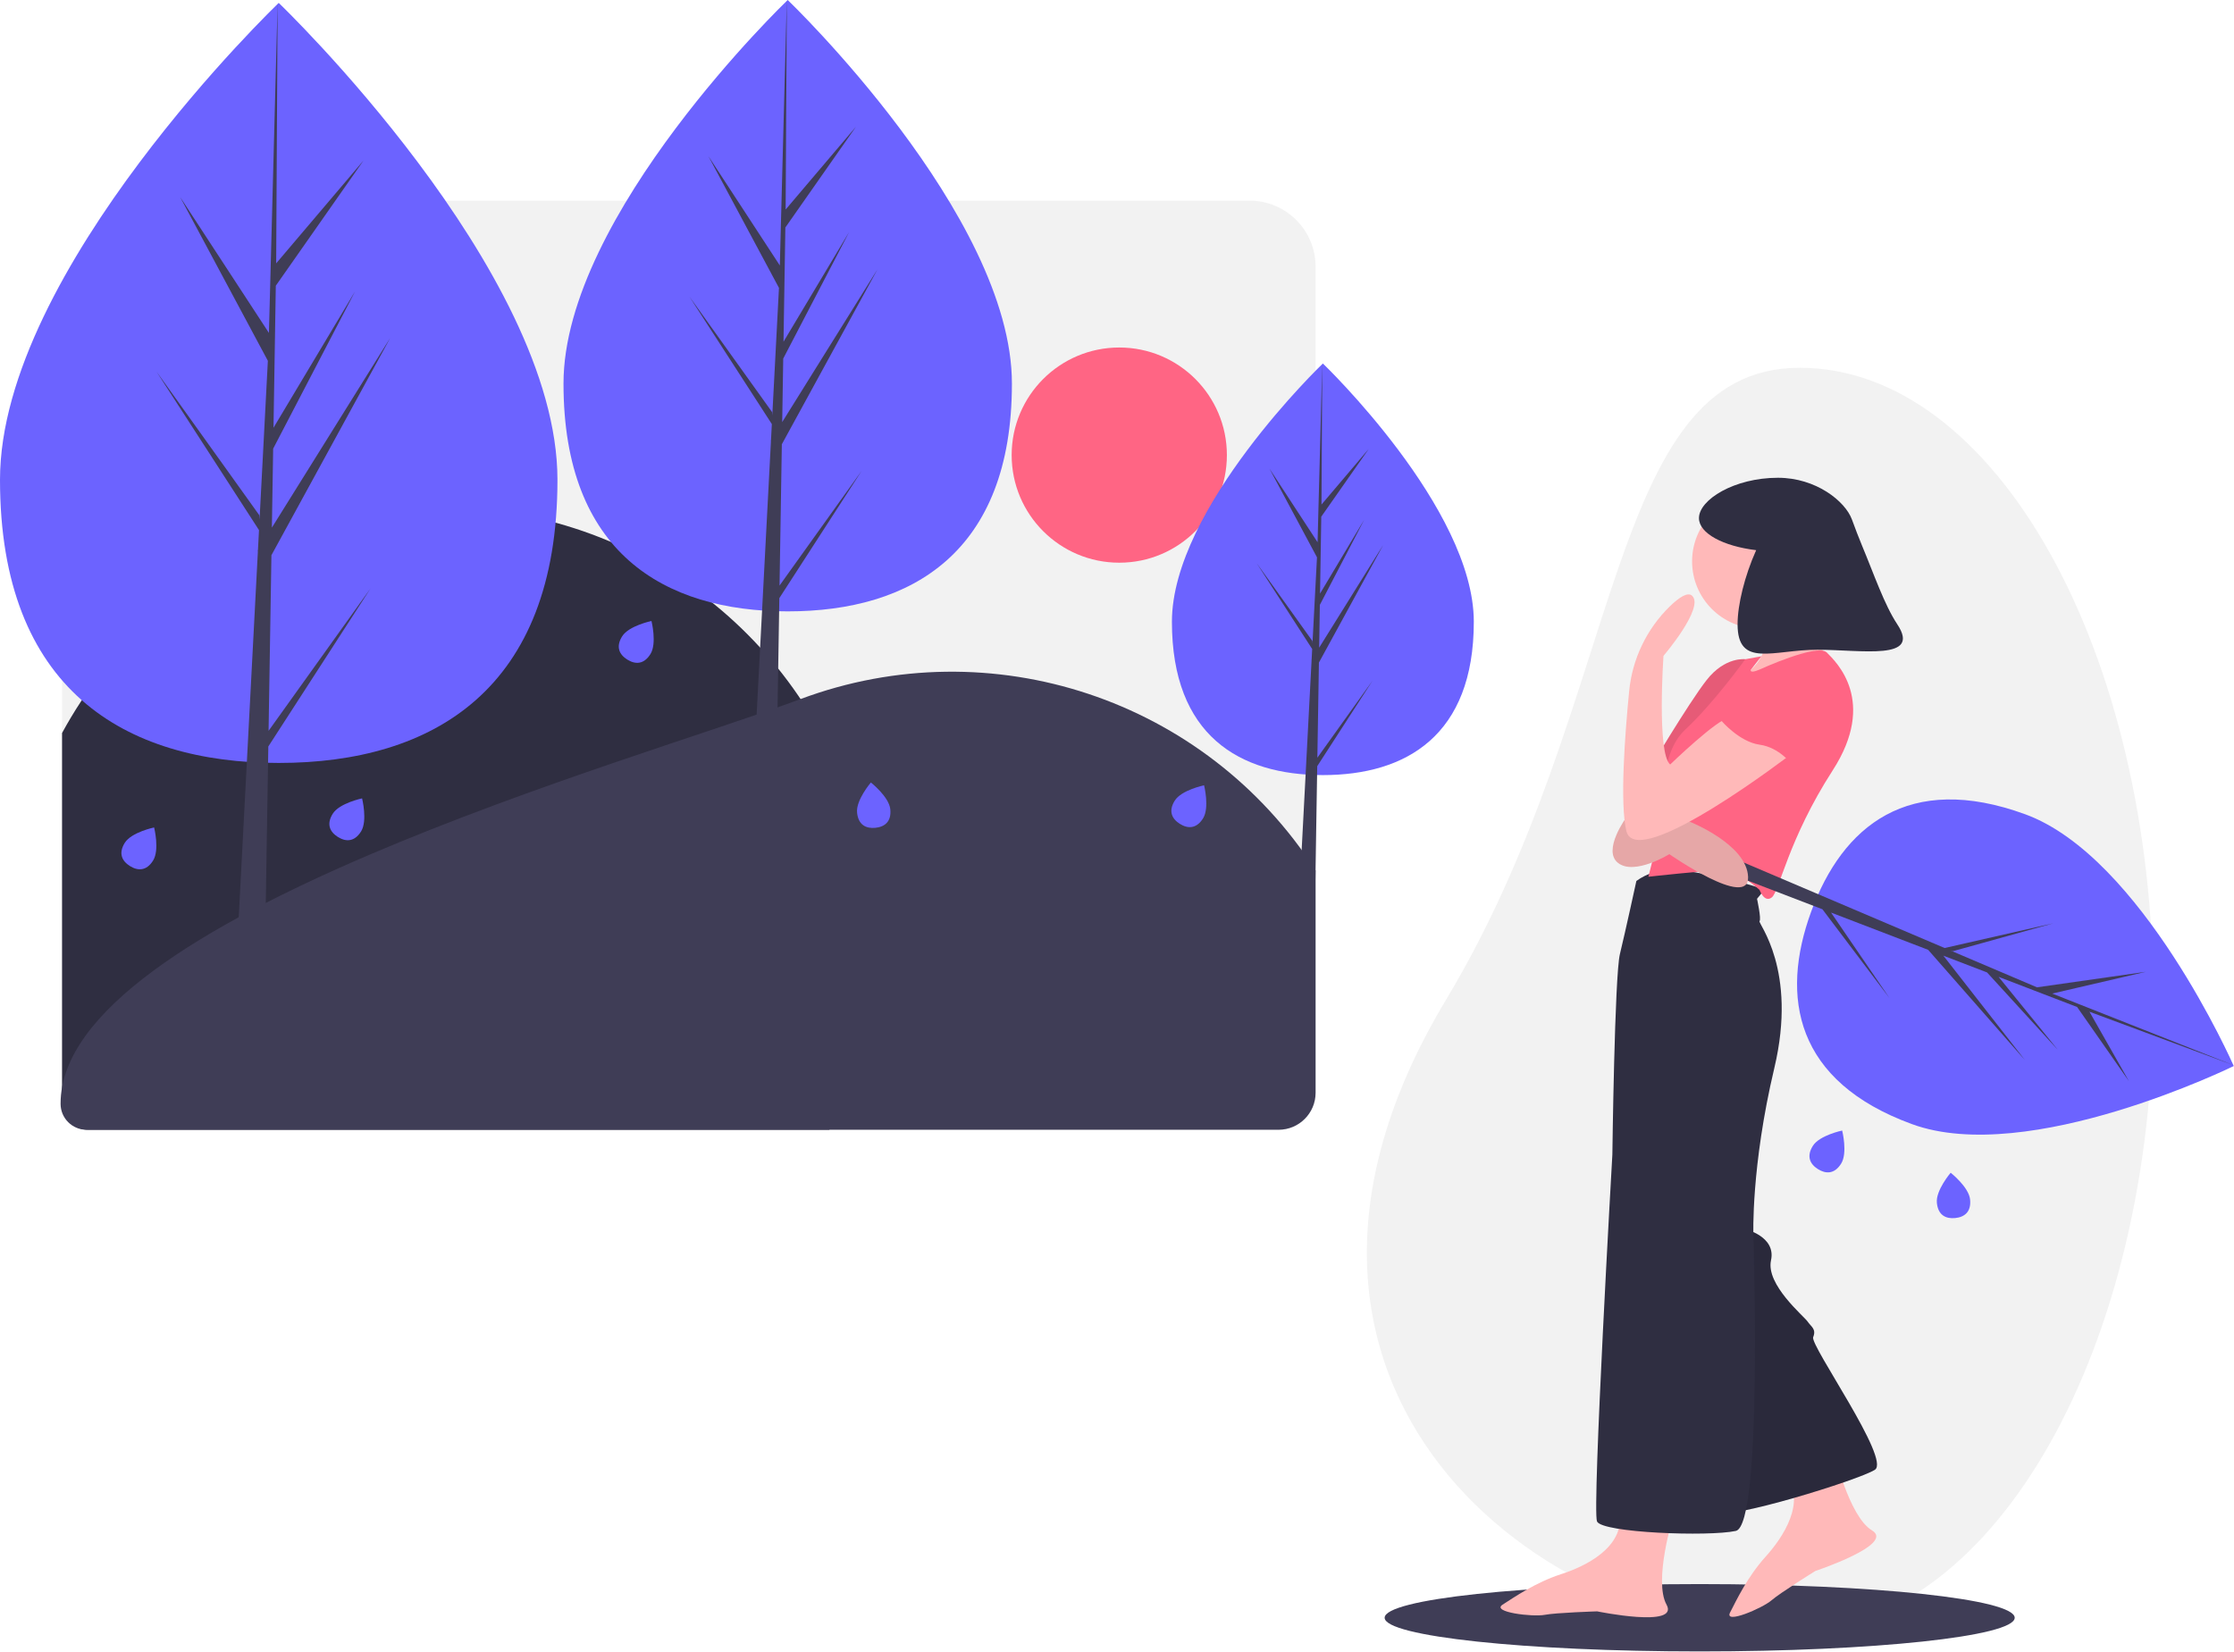
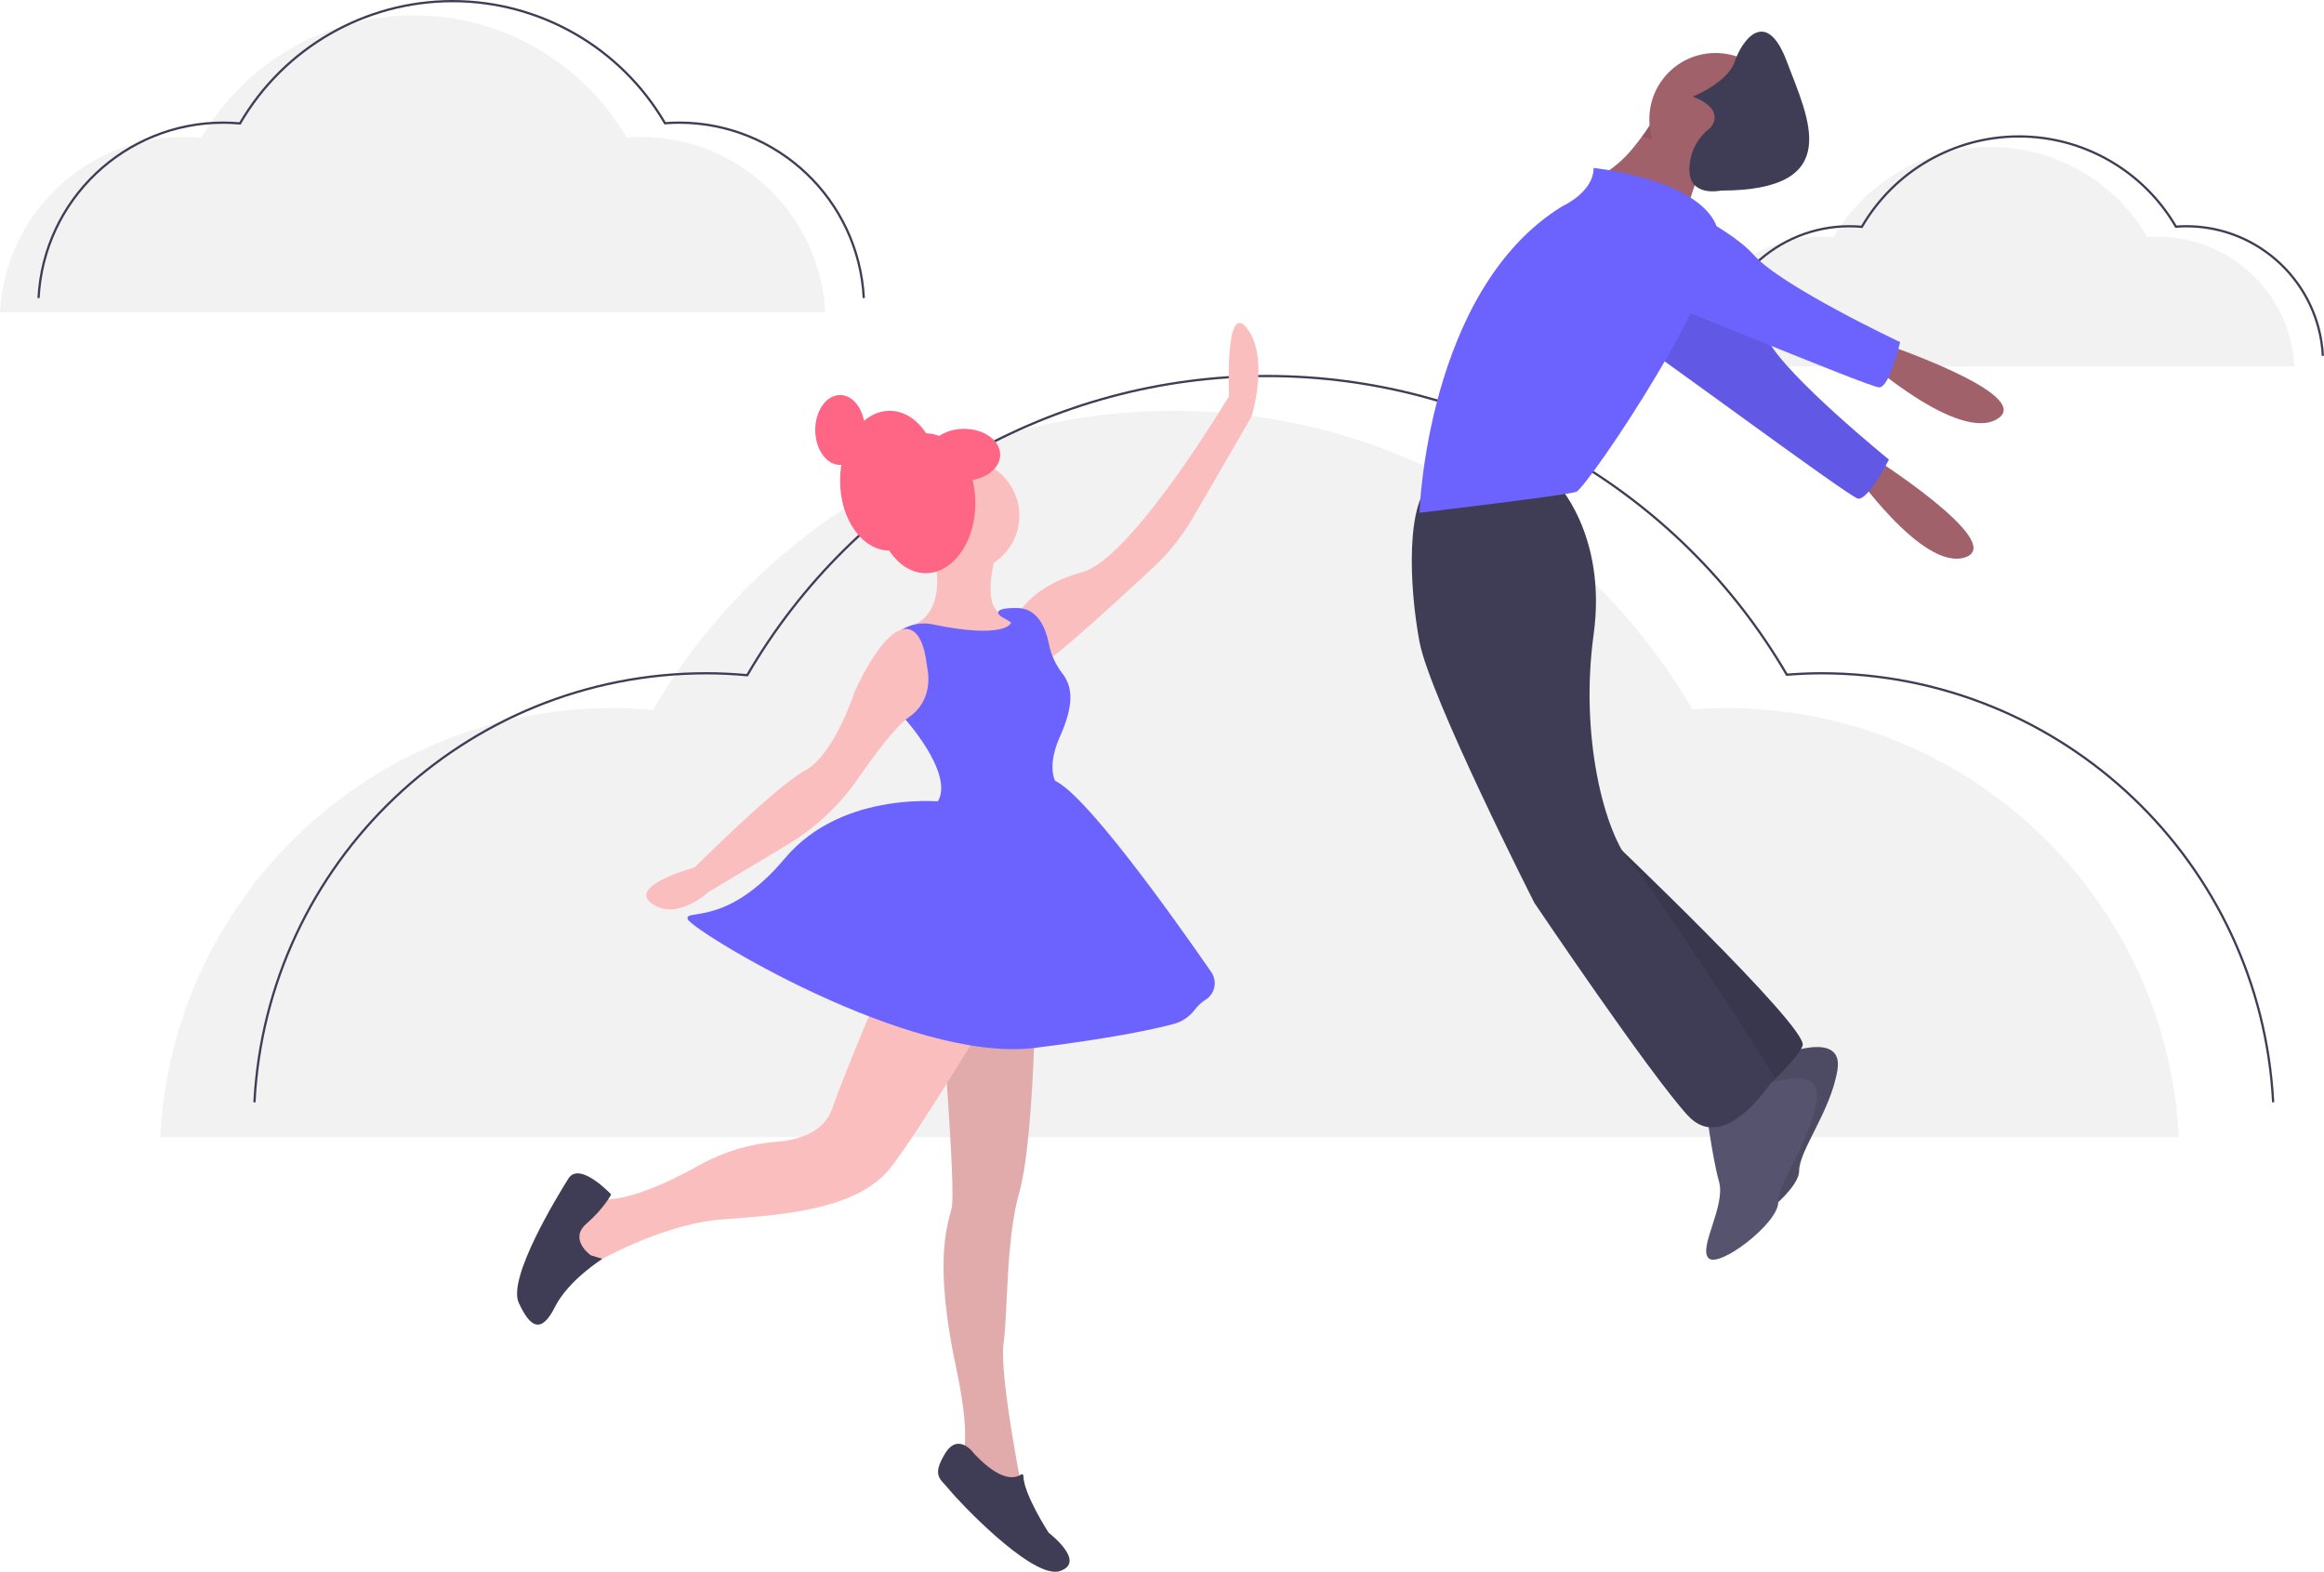
- <svg xmlns="http://www.w3.org/2000/svg" id="a2bf0e62-d46b-4c0f-9d8e-4cf60e4b73ff" data-name="Layer 1" width="1127.558" height="833.655" viewBox="0 0 1127.558 833.655">
-   <path d="M700.236,167.799V584.788a18.694,18.694,0,0,1-18.694,18.694H80.715a13.177,13.177,0,0,1-13.177-13.177V219.3a84.836,84.836,0,0,1,84.836-84.836h514.526A33.336,33.336,0,0,1,700.236,167.799Z" transform="translate(-36.22112 -33.17271)" fill="#f2f2f2" />
-   <path d="M477.103,507.329a217.016,217.016,0,0,1-22.306,96.153H80.715a13.177,13.177,0,0,1-13.177-13.177V403.22a218.005,218.005,0,0,1,409.566,104.109Z" transform="translate(-36.22112 -33.17271)" fill="#2f2e41" />
-   <path d="M700.236,472.538v112.25a18.694,18.694,0,0,1-18.694,18.694H79.886a13.083,13.083,0,0,1-13.083-13.079l0-.133c0-93.495,290.799-173.243,373.483-204.21a218.26,218.26,0,0,1,259.949,86.479Z" transform="translate(-36.22112 -33.17271)" fill="#3f3d56" />
-   <circle cx="564.926" cy="229.738" r="54.315" fill="#ff6584" />
-   <path d="M317.583,275.373c0,105.949-62.985,142.942-140.681,142.942S36.221,381.322,36.221,275.373,176.902,34.641,176.902,34.641,317.583,169.424,317.583,275.373Z" transform="translate(-36.22112 -33.17271)" fill="#6c63ff" />
-   <polygon points="135.556 368.936 136.997 280.266 196.958 170.569 137.222 266.356 137.87 226.487 179.195 147.122 138.042 215.936 138.042 215.936 139.206 144.229 183.459 81.045 139.39 132.953 140.118 1.468 135.543 175.531 135.919 168.35 90.928 99.484 135.198 182.134 131.006 262.219 130.881 260.093 79.014 187.621 130.724 267.603 130.2 277.618 130.106 277.769 130.149 278.591 119.513 481.772 133.723 481.772 135.428 376.825 187.011 297.04 135.556 368.936" fill="#3f3d56" />
-   <path d="M546.961,226.816c0,85.225-50.665,114.982-113.163,114.982S320.635,312.041,320.635,226.816,433.798,33.173,433.798,33.173,546.961,141.592,546.961,226.816Z" transform="translate(-36.22112 -33.17271)" fill="#6c63ff" />
-   <polygon points="393.454 295.589 394.613 224.263 442.846 136.024 394.795 213.075 395.316 181.004 428.558 117.163 395.454 172.517 395.454 172.517 396.391 114.836 431.987 64.011 396.538 105.766 397.124 0 393.444 140.015 393.747 134.239 357.556 78.843 393.166 145.327 389.794 209.746 389.694 208.036 347.972 149.74 389.567 214.077 389.146 222.133 389.07 222.254 389.105 222.916 380.549 386.353 391.98 386.353 393.351 301.935 434.845 237.756 393.454 295.589" fill="#3f3d56" />
-   <path d="M780.091,347.038c0,57.376-34.109,77.41-76.185,77.41s-76.185-20.034-76.185-77.41,76.185-130.368,76.185-130.368S780.091,289.662,780.091,347.038Z" transform="translate(-36.22112 -33.17271)" fill="#6c63ff" />
-   <polygon points="664.909 382.498 665.689 334.48 698.161 275.073 665.812 326.947 666.162 305.355 688.542 262.376 666.255 299.642 666.255 299.642 666.886 260.809 690.851 226.592 666.985 254.703 667.38 183.497 664.902 277.76 665.106 273.872 640.741 236.577 664.715 281.337 662.445 324.706 662.377 323.555 634.289 284.308 662.292 327.622 662.008 333.045 661.958 333.127 661.981 333.572 656.221 443.604 663.917 443.604 664.84 386.771 692.775 343.563 664.909 382.498" fill="#3f3d56" />
-   <path d="M218.453,452.9c-3.372,5.378-7.746,5.252-11.691,2.779s-5.964-6.355-2.593-11.733,14.803-7.744,14.803-7.744S221.824,447.521,218.453,452.9Z" transform="translate(-36.22112 -33.17271)" fill="#6c63ff" />
-   <path d="M113.492,467.58c-3.372,5.378-7.746,5.252-11.691,2.779s-5.964-6.355-2.593-11.733,14.803-7.744,14.803-7.744S116.864,462.201,113.492,467.58Z" transform="translate(-36.22112 -33.17271)" fill="#6c63ff" />
-   <path d="M485.583,441.707c.624,6.317-2.914,8.894-7.546,9.351s-8.606-1.377-9.23-7.694,6.97-15.182,6.97-15.182S484.959,435.39,485.583,441.707Z" transform="translate(-36.22112 -33.17271)" fill="#6c63ff" />
-   <path d="M364.517,363.353c-3.372,5.378-7.746,5.252-11.691,2.779s-5.964-6.355-2.593-11.733,14.803-7.744,14.803-7.744S367.888,357.975,364.517,363.353Z" transform="translate(-36.22112 -33.17271)" fill="#6c63ff" />
-   <path d="M643.432,446.294c-3.372,5.378-7.746,5.252-11.691,2.779s-5.964-6.355-2.593-11.733,14.803-7.744,14.803-7.744S646.804,440.915,643.432,446.294Z" transform="translate(-36.22112 -33.17271)" fill="#6c63ff" />
-   <path d="M1123.091,537.827c0,176.179-79.992,315.163-178.5,319-128.463,5.003-296.357-123.086-178.5-319,90.818-150.967,79.917-319,178.5-319S1123.091,361.648,1123.091,537.827Z" transform="translate(-36.22112 -33.17271)" fill="#f2f2f2" />
-   <ellipse cx="857.87" cy="816.655" rx="159" ry="17" fill="#3f3d56" />
-   <path d="M1030.583,638.707c.624,6.317-2.914,8.894-7.546,9.351s-8.606-1.377-9.23-7.694,6.97-15.182,6.97-15.182S1029.959,632.39,1030.583,638.707Z" transform="translate(-36.22112 -33.17271)" fill="#6c63ff" />
-   <path d="M965.492,620.58c-3.372,5.378-7.746,5.252-11.691,2.779s-5.964-6.355-2.593-11.733,14.803-7.744,14.803-7.744S968.864,615.201,965.492,620.58Z" transform="translate(-36.22112 -33.17271)" fill="#6c63ff" />
-   <path d="M961.835,765.94s7.53,32.762,19.258,39.823-28.627,20.451-28.627,20.451-17.564,10.889-22.126,14.826-24.114,12.361-20.891,6.105,8.884-18.153,17.825-28.037,20.694-27.579,10.455-41.36S961.835,765.94,961.835,765.94Z" transform="translate(-36.22112 -33.17271)" fill="#ffb9b9" />
-   <path d="M921.062,367.368l-3.947-1.409s-10.148-1.409-19.451,10.43-30.586,47.781-30.586,47.781l-7.893,18.605,27.908.846,21.001-46.231Z" transform="translate(-36.22112 -33.17271)" fill="#ff6584" />
-   <path d="M921.062,367.368l-3.947-1.409s-10.148-1.409-19.451,10.43-30.586,47.781-30.586,47.781l-7.893,18.605,27.908.846,21.001-46.231Z" transform="translate(-36.22112 -33.17271)" opacity="0.1" />
-   <path d="M916.834,653.632s15.927,3.524,13.249,15.786,16.632,28.19,18.464,30.868,4.51,3.806,2.819,7.893,39.324,61.735,31.149,66.95-74.42,25.652-80.34,21.565-10.712-137.847-10.712-137.847Z" transform="translate(-36.22112 -33.17271)" fill="#2f2e41" />
-   <path d="M916.834,653.632s15.927,3.524,13.249,15.786,16.632,28.19,18.464,30.868,4.51,3.806,2.819,7.893,39.324,61.735,31.149,66.95-74.42,25.652-80.34,21.565-10.712-137.847-10.712-137.847Z" transform="translate(-36.22112 -33.17271)" opacity="0.1" />
-   <path d="M880.61,799.09s-9.866,32.136-3.242,44.117-35.018,3.391-35.018,3.391-20.655.644-26.575,1.772-27.063-1.357-21.144-5.163,16.773-11.276,29.458-15.363,31.713-13.531,29.74-30.586S880.61,799.09,880.61,799.09Z" transform="translate(-36.22112 -33.17271)" fill="#ffb9b9" />
-   <path d="M862.146,477.871a31.065,31.065,0,0,1,18.746-5.779c10.853.423,46.372,8.88,45.385,10.571a35.631,35.631,0,0,1-3.242,4.228s2.255,10.289,1.269,11.276,19.31,24.243,7.47,74.138-10.571,84.428-10.571,84.428,4.792,146.304-8.88,149.263-67.514.987-70.051-4.792,7.752-185.205,7.752-185.205,1.128-90.206,3.806-101.2S862.146,477.871,862.146,477.871Z" transform="translate(-36.22112 -33.17271)" fill="#2f2e41" />
-   <circle cx="888.013" cy="283.383" r="33.968" fill="#ffb9b9" />
-   <path d="M919.089,339.037s21.001,20.578-4.933,36.505c-18.261,11.215,44.117-8.739,44.117-8.739S945.305,333.681,947.279,326.07,919.089,339.037,919.089,339.037Z" transform="translate(-36.22112 -33.17271)" fill="#ffb9b9" />
-   <path d="M924.304,371.173s29.176-13.39,33.968-8.598,25.512,24.525,2.96,59.48-26.921,61.171-30.727,64.131-6.202-3.806-6.202-3.806-10.994-10.007-18.182-10.007-37.915,3.383-37.915,3.383l8.598-34.109s-4.228-26.921,10.148-40.311,30.163-35.378,30.163-35.378L925.257,364.471l-5.376,6.846S919.089,373.428,924.304,371.173Z" transform="translate(-36.22112 -33.17271)" fill="#ff6584" />
-   <path d="M1001.258,600.647c-58.905-21.514-66.683-64.043-50.906-107.24s49.133-70.703,108.038-49.189,105.275,127.097,105.275,127.097S1060.162,622.161,1001.258,600.647Z" transform="translate(-36.22112 -33.17271)" fill="#6c63ff" />
-   <polygon points="924.182 460.676 973.187 479.482 1022 535.094 980.875 482.432 1002.91 490.888 1038.643 529.979 1008.741 493.126 1008.741 493.126 1048.371 508.334 1074.514 545.767 1054.603 510.725 1127.558 537.829 1031.712 499.941 1035.628 501.608 1083.052 490.578 1028.111 498.408 984.438 479.816 985.645 480.178 1036.469 466.057 981.502 478.566 976.04 476.241 975.975 476.158 975.509 476.015 864.706 428.845 861.82 436.745 919.822 459.003 953.706 503.883 924.182 460.676" fill="#3f3d56" />
-   <path d="M857.213,445.594s-12.544,16.914-4.228,23.256,25.793-4.51,25.793-4.51,40.311,28.049,39.747,11.558-29.458-27.908-29.458-27.908l-19.451.564,2.96-9.725-8.175-.846Z" transform="translate(-36.22112 -33.17271)" fill="#ffb9b9" />
-   <path d="M857.213,445.594s-12.544,16.914-4.228,23.256,25.793-4.51,25.793-4.51,40.311,28.049,39.747,11.558-29.458-27.908-29.458-27.908l-19.451.564,2.96-9.725-8.175-.846Z" transform="translate(-36.22112 -33.17271)" opacity="0.1" />
-   <path d="M941.359,413.035s-79.213,61.03-84.287,39.606c-3.298-13.924-.761-48.208,1.419-70.506a69.107,69.107,0,0,1,20.469-42.801c4.752-4.63,9.161-7.535,11.375-5.371,6.202,6.061-14.518,30.304-14.518,30.304s-3.383,49.191,3.383,54.829c0,0,24.51-23.667,29.592-23.321S941.359,413.035,941.359,413.035Z" transform="translate(-36.22112 -33.17271)" fill="#ffb9b9" />
-   <path d="M993.828,348.319c-6.489-9.768-11.847-25.479-17.628-39.315-1.874-4.484-3.585-9.027-5.261-13.589-3.378-9.194-18.085-21.063-37.347-21.063-22.015,0-39.862,11.079-39.862,20.374,0,7.685,12.204,14.163,28.872,16.178-5.856,13.071-9.384,27.578-9.384,37.415,0,22.26,18.045,12.845,40.305,12.845S1006.145,366.86,993.828,348.319Z" transform="translate(-36.22112 -33.17271)" fill="#2f2e41" />
-   <path d="M958.273,374.979s14.095,35.942-17.618,44.117c0,0-6.202-8.598-16.35-10.007s-19.169-11.981-19.169-11.981,20.719-29.176,36.928-29.74S958.273,374.979,958.273,374.979Z" transform="translate(-36.22112 -33.17271)" fill="#ff6584" />
+ <svg xmlns="http://www.w3.org/2000/svg" id="a3277a8a-60ff-4d5e-bfbb-16df02d5717d" data-name="Layer 1" width="1030.575" height="696.977" viewBox="0 0 1030.575 696.977">
+   <path d="M831.938,263.728a60.645,60.645,0,0,1,60.561-57.476c1.843,0,3.663.096,5.464.257a80.574,80.574,0,0,1,139.284-.066c1.52-.114,3.049-.191,4.598-.191a60.645,60.645,0,0,1,60.561,57.476" transform="translate(-84.96231 -101.2613)" fill="#f2f2f2" />
+   <path d="M844.569,259.063A60.645,60.645,0,0,1,905.13,201.587c1.843,0,3.663.096,5.464.257a80.574,80.574,0,0,1,139.284-.066c1.52-.114,3.049-.191,4.598-.191a60.645,60.645,0,0,1,60.561,57.476" transform="translate(-84.96231 -101.2613)" fill="none" stroke="#3f3d56" stroke-miterlimit="10" />
+   <path d="M155.988,605.488c5.455-105.98,93.109-190.232,200.445-190.232,6.1,0,12.124.318,18.086.851a266.684,266.684,0,0,1,460.999-.218c5.03-.378,10.093-.633,15.219-.633,107.336,0,194.99,84.253,200.445,190.232" transform="translate(-84.96231 -101.2613)" fill="#f2f2f2" />
+   <path d="M197.794,590.048c5.455-105.98,93.109-190.232,200.445-190.232,6.1,0,12.124.318,18.086.851a266.684,266.684,0,0,1,460.999-.218c5.03-.378,10.093-.633,15.219-.633,107.336,0,194.99,84.253,200.445,190.232" transform="translate(-84.96231 -101.2613)" fill="none" stroke="#3f3d56" stroke-miterlimit="10" />
+   <path d="M84.962,239.728a82.057,82.057,0,0,1,81.943-77.768c2.494,0,4.956.13,7.394.348a109.022,109.022,0,0,1,188.459-.089c2.056-.154,4.126-.259,6.222-.259a82.057,82.057,0,0,1,81.943,77.768" transform="translate(-84.96231 -101.2613)" fill="#f2f2f2" />
+   <path d="M102.053,233.416a82.057,82.057,0,0,1,81.943-77.768c2.494,0,4.956.13,7.394.348a109.022,109.022,0,0,1,188.459-.089c2.056-.154,4.126-.259,6.222-.259a82.057,82.057,0,0,1,81.943,77.768" transform="translate(-84.96231 -101.2613)" fill="none" stroke="#3f3d56" stroke-miterlimit="10" />
+   <path d="M495.988,336.921s14,34-7,42c0,0,30,13,37,10s12-10,12-12-7-3-7-3-13,1-3-32Z" transform="translate(-84.96231 -101.2613)" fill="#fbbebe" />
+   <circle cx="427.025" cy="228.66" r="25" fill="#fbbebe" />
+   <ellipse cx="410.525" cy="223.16" rx="22" ry="31" fill="#ff6584" />
+   <ellipse cx="394.525" cy="213.16" rx="22" ry="31" fill="#ff6584" />
+   <ellipse cx="372.525" cy="190.66" rx="11" ry="15.5" fill="#ff6584" />
+   <path d="M536.988,372.921s6-12,28-18,65-78,65-78-2-43,8-30,2,39,2,39l-25.804,44.571a97.084,97.084,0,0,1-17.872,22.426c-15.954,14.849-44.459,41.003-47.323,41.003C544.988,393.921,536.988,372.921,536.988,372.921Z" transform="translate(-84.96231 -101.2613)" fill="#fbbebe" />
+   <path d="M501.988,543.921s7,85,5,93-8,24,2,71-2,44-2,44l32,14s-11-54-9-69,1-46,7-67,7-80,7-80Z" transform="translate(-84.96231 -101.2613)" fill="#fbbebe" />
+   <path d="M501.988,543.921s7,85,5,93-8,24,2,71-2,44-2,44l32,14s-11-54-9-69,1-46,7-67,7-80,7-80Z" transform="translate(-84.96231 -101.2613)" opacity="0.1" />
+   <path d="M537.743,755.102c-2.479,1.722-8.848,3.47-20.755-9.181,0,0-7-10-13,0s-2,11,2,16c3.861,4.827,34.747,37.609,47.678,36.278a6.166,6.166,0,0,0,1.322-.278c12-4-5-17-5-17s-11.145-17.147-11.209-25.244A.668.668,0,0,0,537.743,755.102Z" transform="translate(-84.96231 -101.2613)" fill="#3f3d56" />
+   <path d="M477.988,533.921s-17,39-24,59c-3.675,10.5-14.792,13.834-24.524,14.632a83.874,83.874,0,0,0-34.269,10.327c-13.996,7.856-33.095,16.771-45.207,15.041-21-3-4,30-4,30s31-19,60-21,60-5,74-23,48-75,48-75Z" transform="translate(-84.96231 -101.2613)" fill="#fbbebe" />
+   <path d="M346.988,657.921s-10-7-2-14,11-13,11-13-14-15-19-7-27,44-22,55,10,14,16,2,21.132-21.447,21.132-21.447Z" transform="translate(-84.96231 -101.2613)" fill="#3f3d56" />
+   <path d="M532.988,377.921s-3.324,6.649-34.217.247a18.976,18.976,0,0,0-20.908,9.753c-3.875,7.75-4.375,19,9.125,33,0,0,24,27,12,38s57-7,57-7-9-6-1-24c6.286-14.143,5.781-22.112.91-28.274a30.884,30.884,0,0,1-5.839-13.048c-1.365-6.694-4.739-15.083-13.071-15.678,0,0-8.759-.513-9.38,1.743S534.988,376.921,532.988,377.921Z" transform="translate(-84.96231 -101.2613)" fill="#6c63ff" />
+   <path d="M496.426,399.134c-.207-1.41-.459-2.811-.636-4.225-.604-4.828-2.9-16.526-10.841-14.513-9.961,2.525-20.961,27.525-20.961,27.525s-9,28-22,35-49,43-49,43-30,8-19,16,25-5,25-5L434.356,475.7a101.249,101.249,0,0,0,31.196-29.331c7.368-10.671,16.595-23.005,22.442-27.08a19.279,19.279,0,0,0,7.557-9.879A22.934,22.934,0,0,0,496.426,399.134Z" transform="translate(-84.96231 -101.2613)" fill="#fbbebe" />
+   <path d="M504.988,456.921s-46-6-72,25-45,22-43,27,98,64,154,57c34.093-4.262,52.248-8.153,61.235-10.545a17.445,17.445,0,0,0,9.64-6.467,17.704,17.704,0,0,1,4.874-4.426,8.656,8.656,0,0,0,2.328-12.212c-15.86-22.946-58.917-83.729-71.078-85.35C535.988,444.921,504.988,456.921,504.988,456.921Z" transform="translate(-84.96231 -101.2613)" fill="#6c63ff" />
+   <ellipse cx="427.525" cy="201.66" rx="16" ry="11.5" fill="#ff6584" />
+   <path d="M831.804,200.45a113.388,113.388,0,0,1,4.17-15.553c1.807-4.943,4.093-9.159,6.642-9.159,6.178,0-21.624-26.257-21.624-26.257s-1.745,3.243-4.634,7.615a107.699,107.699,0,0,1-6.92,9.422,51.653,51.653,0,0,1-11.615,10.765C785.468,185.004,831.804,200.45,831.804,200.45Z" transform="translate(-84.96231 -101.2613)" fill="#a0616a" />
+   <path d="M913.601,302.834s61.937,39.133,42.853,45.563-50.7-39.544-50.7-39.544Z" transform="translate(-84.96231 -101.2613)" fill="#a0616a" />
+   <path d="M830.525,213.947s29.664,21.631,38.333,38.086,53.741,53.02,53.741,53.02-9.306,18.386-13.804,17.277S811.544,252.218,801.786,246.631,806.9,206.531,830.525,213.947Z" transform="translate(-84.96231 -101.2613)" fill="#6c63ff" />
+   <path d="M830.525,213.947s29.664,21.631,38.333,38.086,53.741,53.02,53.741,53.02-9.306,18.386-13.804,17.277S811.544,252.218,801.786,246.631,806.9,206.531,830.525,213.947Z" transform="translate(-84.96231 -101.2613)" opacity="0.1" />
+   <path d="M918.299,252.964s69.504,23.168,52.514,33.98-58.692-26.257-58.692-26.257Z" transform="translate(-84.96231 -101.2613)" fill="#a0616a" />
+   <path d="M873.507,569.594s29.346-12.356,26.257,6.178-16.99,35.524-16.99,44.792-26.257,29.346-30.891,24.713,7.723-23.168,4.634-33.98-6.178-35.524-6.178-35.524Z" transform="translate(-84.96231 -101.2613)" fill="#55536e" />
+   <path d="M873.507,569.594s29.346-12.356,26.257,6.178-16.99,35.524-16.99,44.792-26.257,29.346-30.891,24.713,7.723-23.168,4.634-33.98-6.178-35.524-6.178-35.524Z" transform="translate(-84.96231 -101.2613)" opacity="0.1" />
+   <path d="M864.24,583.495s29.346-12.356,26.257,6.178-16.99,35.524-16.99,44.792-26.257,29.346-30.891,24.713,7.723-23.168,4.634-33.98-6.178-35.524-6.178-35.524Z" transform="translate(-84.96231 -101.2613)" fill="#55536e" />
+   <path d="M796.28,470.744s91.128,86.494,88.039,94.217-23.168,24.713-23.168,24.713S791.646,498.545,796.28,470.744Z" transform="translate(-84.96231 -101.2613)" fill="#3f3d56" />
+   <path d="M796.28,470.744s91.128,86.494,88.039,94.217-23.168,24.713-23.168,24.713S791.646,498.545,796.28,470.744Z" transform="translate(-84.96231 -101.2613)" opacity="0.1" />
+   <path d="M774.657,314.745s23.168,23.168,16.99,67.96,4.634,88.039,16.99,101.939,63.326,94.217,63.326,94.217-21.624,35.524-38.613,16.99-67.96-94.217-67.96-94.217S719.053,410.507,714.42,385.794s-6.178-63.326,6.178-71.049S774.657,314.745,774.657,314.745Z" transform="translate(-84.96231 -101.2613)" fill="#3f3d56" />
+   <path d="M812.961,161.975c18.04,3.738,16.249,4.464,27.338,8.356.062-.185.124-.34.185-.494,1.699-4.047,2.765,1.267,5.221,1.267,6.178,0-21.624-26.257-21.624-26.257s-1.05,1.946-2.857,4.865c-.541.85-1.128,1.776-1.776,2.749-.541.819-1.128,1.684-1.745,2.579Z" transform="translate(-84.96231 -101.2613)" opacity="0.1" />
+   <circle cx="760.743" cy="52.852" r="29.346" fill="#a0616a" />
+   <path d="M791.646,175.737s44.792,4.634,54.059,24.713-57.148,117.385-61.782,118.929-69.504,9.267-69.504,9.267,3.089-98.85,63.326-135.919C777.746,192.727,791.646,186.549,791.646,175.737Z" transform="translate(-84.96231 -101.2613)" fill="#6c63ff" />
+   <path d="M816.359,186.549s33.98,13.901,46.336,27.802,64.871,38.613,64.871,38.613-4.634,20.079-9.267,20.079S807.092,228.251,796.28,225.162,791.646,185.004,816.359,186.549Z" transform="translate(-84.96231 -101.2613)" fill="#6c63ff" />
+   <path d="M843.388,157.975s7.723-7.723-7.723-13.901c0,0,15.445-6.178,18.534-15.445s13.901-24.713,23.168,0,26.257,57.148-29.346,57.148c0,0-13.901,3.089-13.901-9.267A23.168,23.168,0,0,1,843.388,157.975Z" transform="translate(-84.96231 -101.2613)" fill="#3f3d56" />
</svg>
